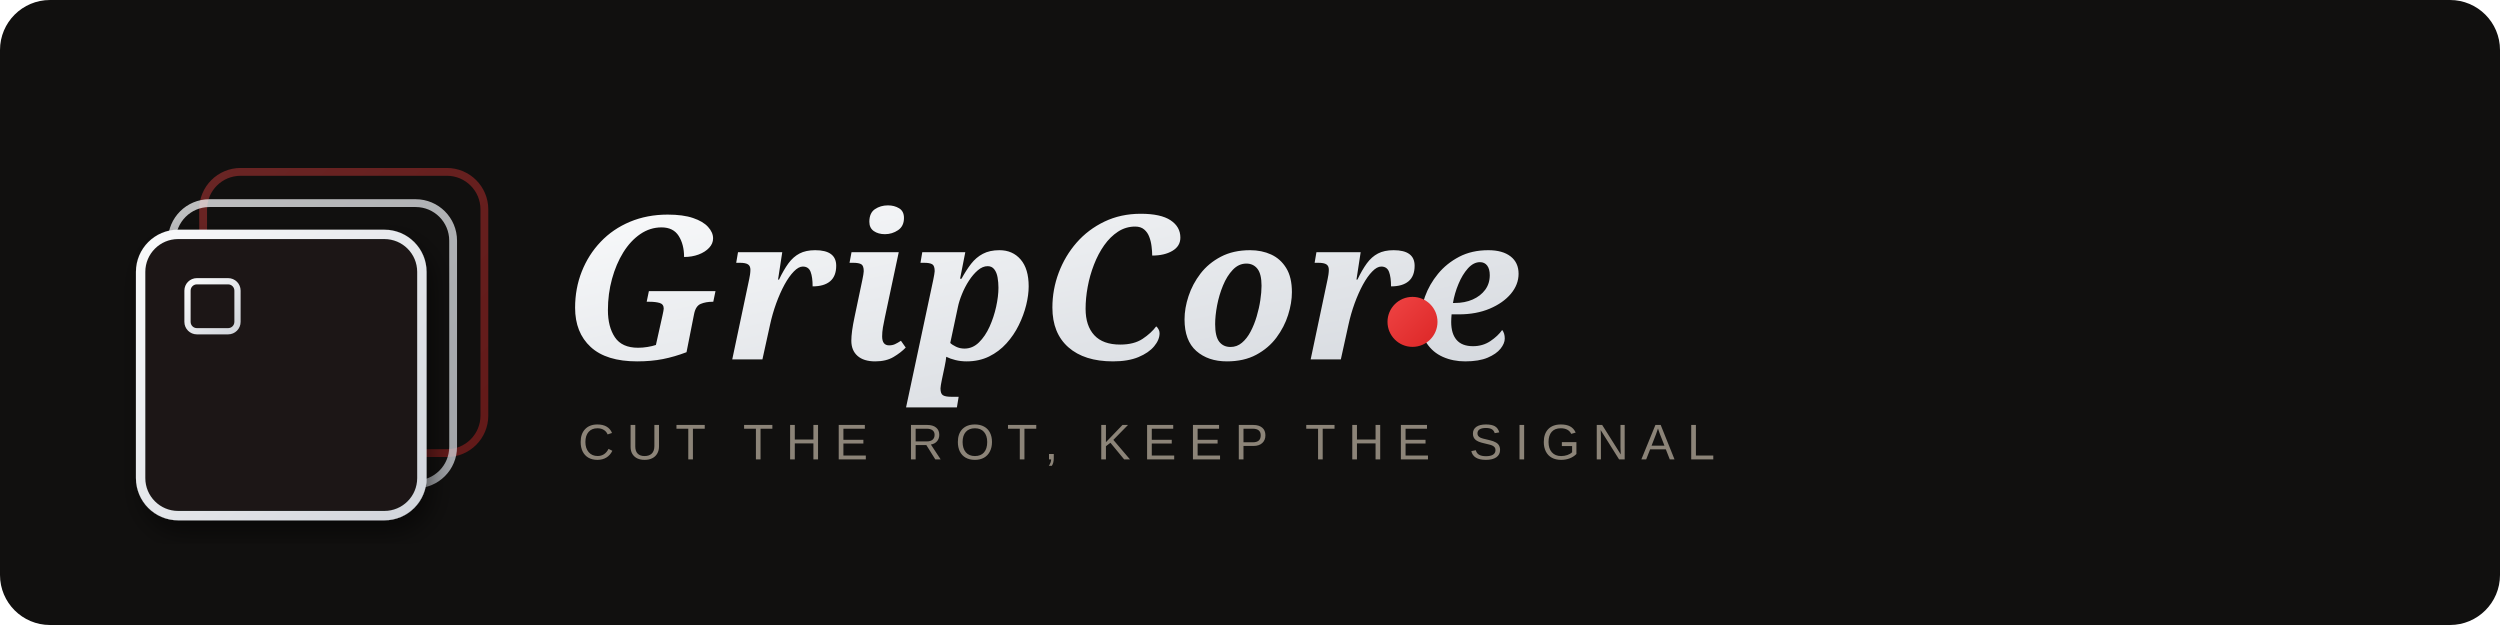
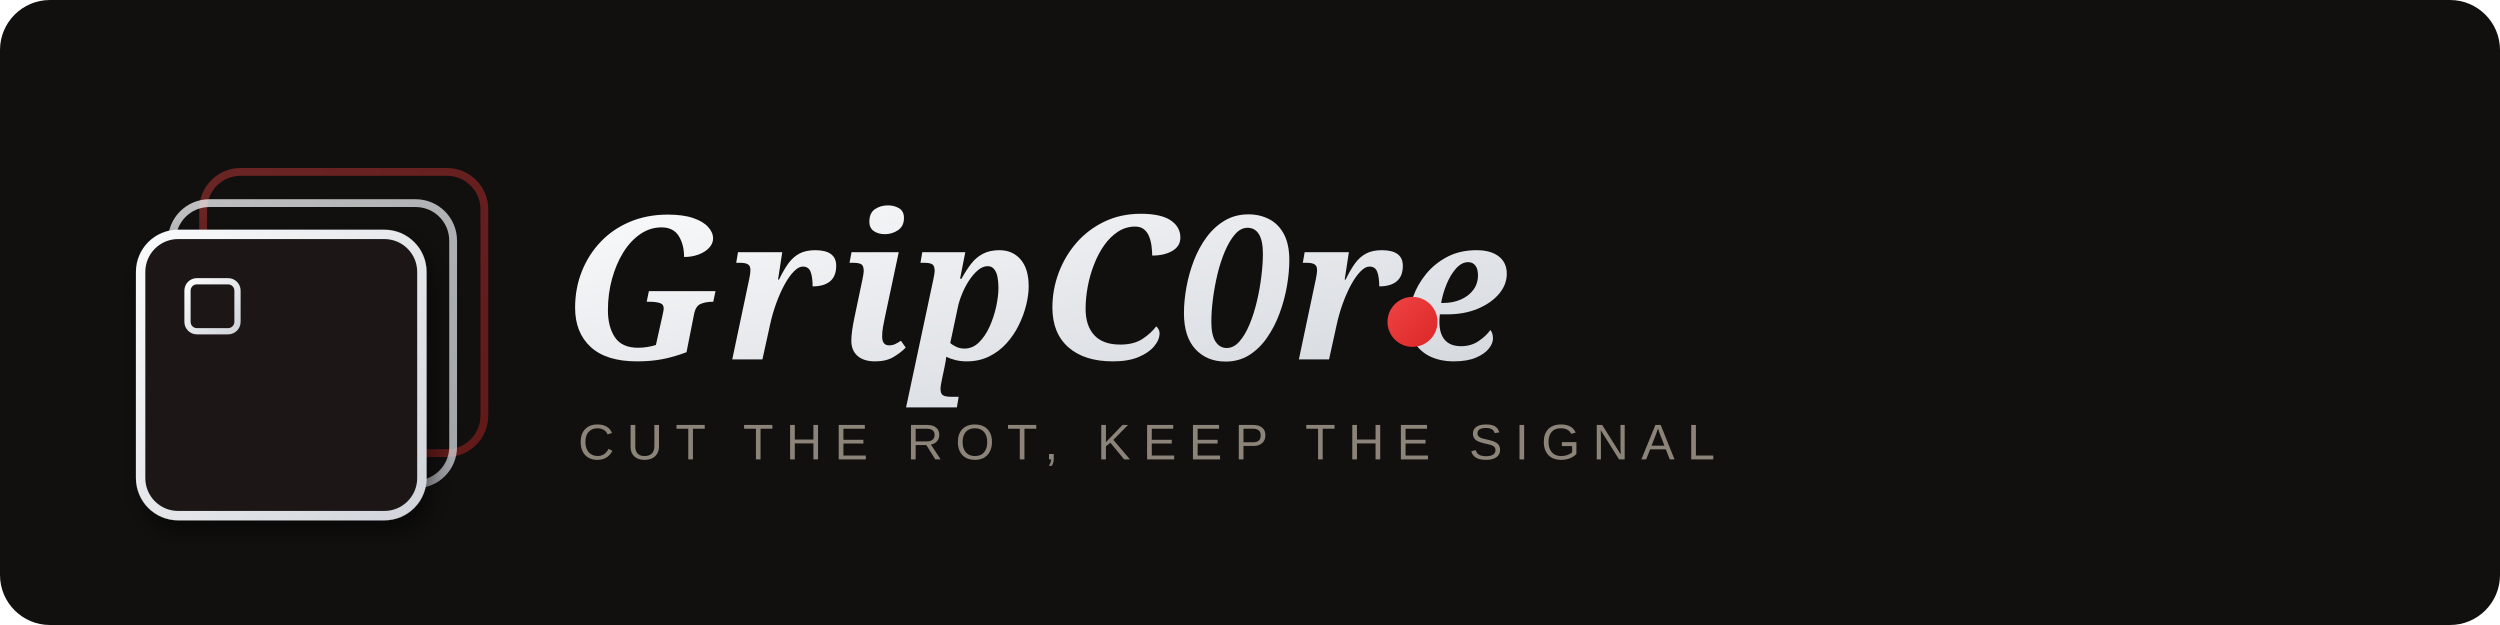
<svg xmlns="http://www.w3.org/2000/svg" width="800" height="200" viewBox="0 0 800 200" fill="none">
  <defs>
    <linearGradient id="terracotta-grad" x1="0%" y1="0%" x2="100%" y2="100%">
      <stop offset="0%" stop-color="#EF4444" />
      <stop offset="100%" stop-color="#DC2626" />
    </linearGradient>
    <linearGradient id="cream-grad" x1="0%" y1="0%" x2="100%" y2="100%">
      <stop offset="0%" stop-color="#F9FAFB" />
      <stop offset="100%" stop-color="#D1D5DB" />
    </linearGradient>
    <filter id="shadow" x="-10%" y="-10%" width="120%" height="120%">
      <feDropShadow dx="2" dy="4" stdDeviation="4" flood-color="#000000" flood-opacity="0.5" />
    </filter>
  </defs>
  <rect width="800" height="200" rx="16" fill="#11100F" />
  <g transform="translate(40, 30)">
    <g transform="translate(0, 20)">
      <rect x="25" y="5" width="90" height="90" rx="12" stroke="url(#terracotta-grad)" stroke-width="2.5" fill="none" opacity="0.4" />
      <rect x="15" y="15" width="90" height="90" rx="12" stroke="url(#cream-grad)" stroke-width="2.5" fill="none" opacity="0.75" />
      <rect x="5" y="25" width="90" height="90" rx="12" fill="#1B1918" stroke="url(#cream-grad)" stroke-width="3" filter="url(#shadow)" />
      <rect x="20" y="40" width="16" height="16" rx="3" stroke="url(#cream-grad)" stroke-width="2" fill="none" />
      <line x1="48" y1="48" x2="80" y2="48" stroke="url(#cream-grad)" stroke-width="2.5" stroke-linecap="round" />
      <line x1="20" y1="72" x2="80" y2="72" stroke="url(#terracotta-grad)" stroke-width="3" stroke-linecap="round" />
    </g>
    <g transform="translate(140, 85)">
-       <text x="0" y="0" font-family="Georgia, serif" font-size="64" font-weight="bold" font-style="italic" fill="url(#cream-grad)" letter-spacing="1">GripCore</text>
+       <text x="0" y="0" font-family="Georgia, serif" font-size="64" font-weight="bold" font-style="italic" fill="url(#cream-grad)" letter-spacing="1">GripC0re</text>
      <circle cx="272" cy="-12" r="8" fill="url(#terracotta-grad)" />
      <text x="5" y="32" font-family="'JetBrains Mono', monospace, Arial" font-size="16" font-weight="500" fill="#8C8478" letter-spacing="4">CUT THE ROT, KEEP THE SIGNAL</text>
    </g>
  </g>
</svg>
